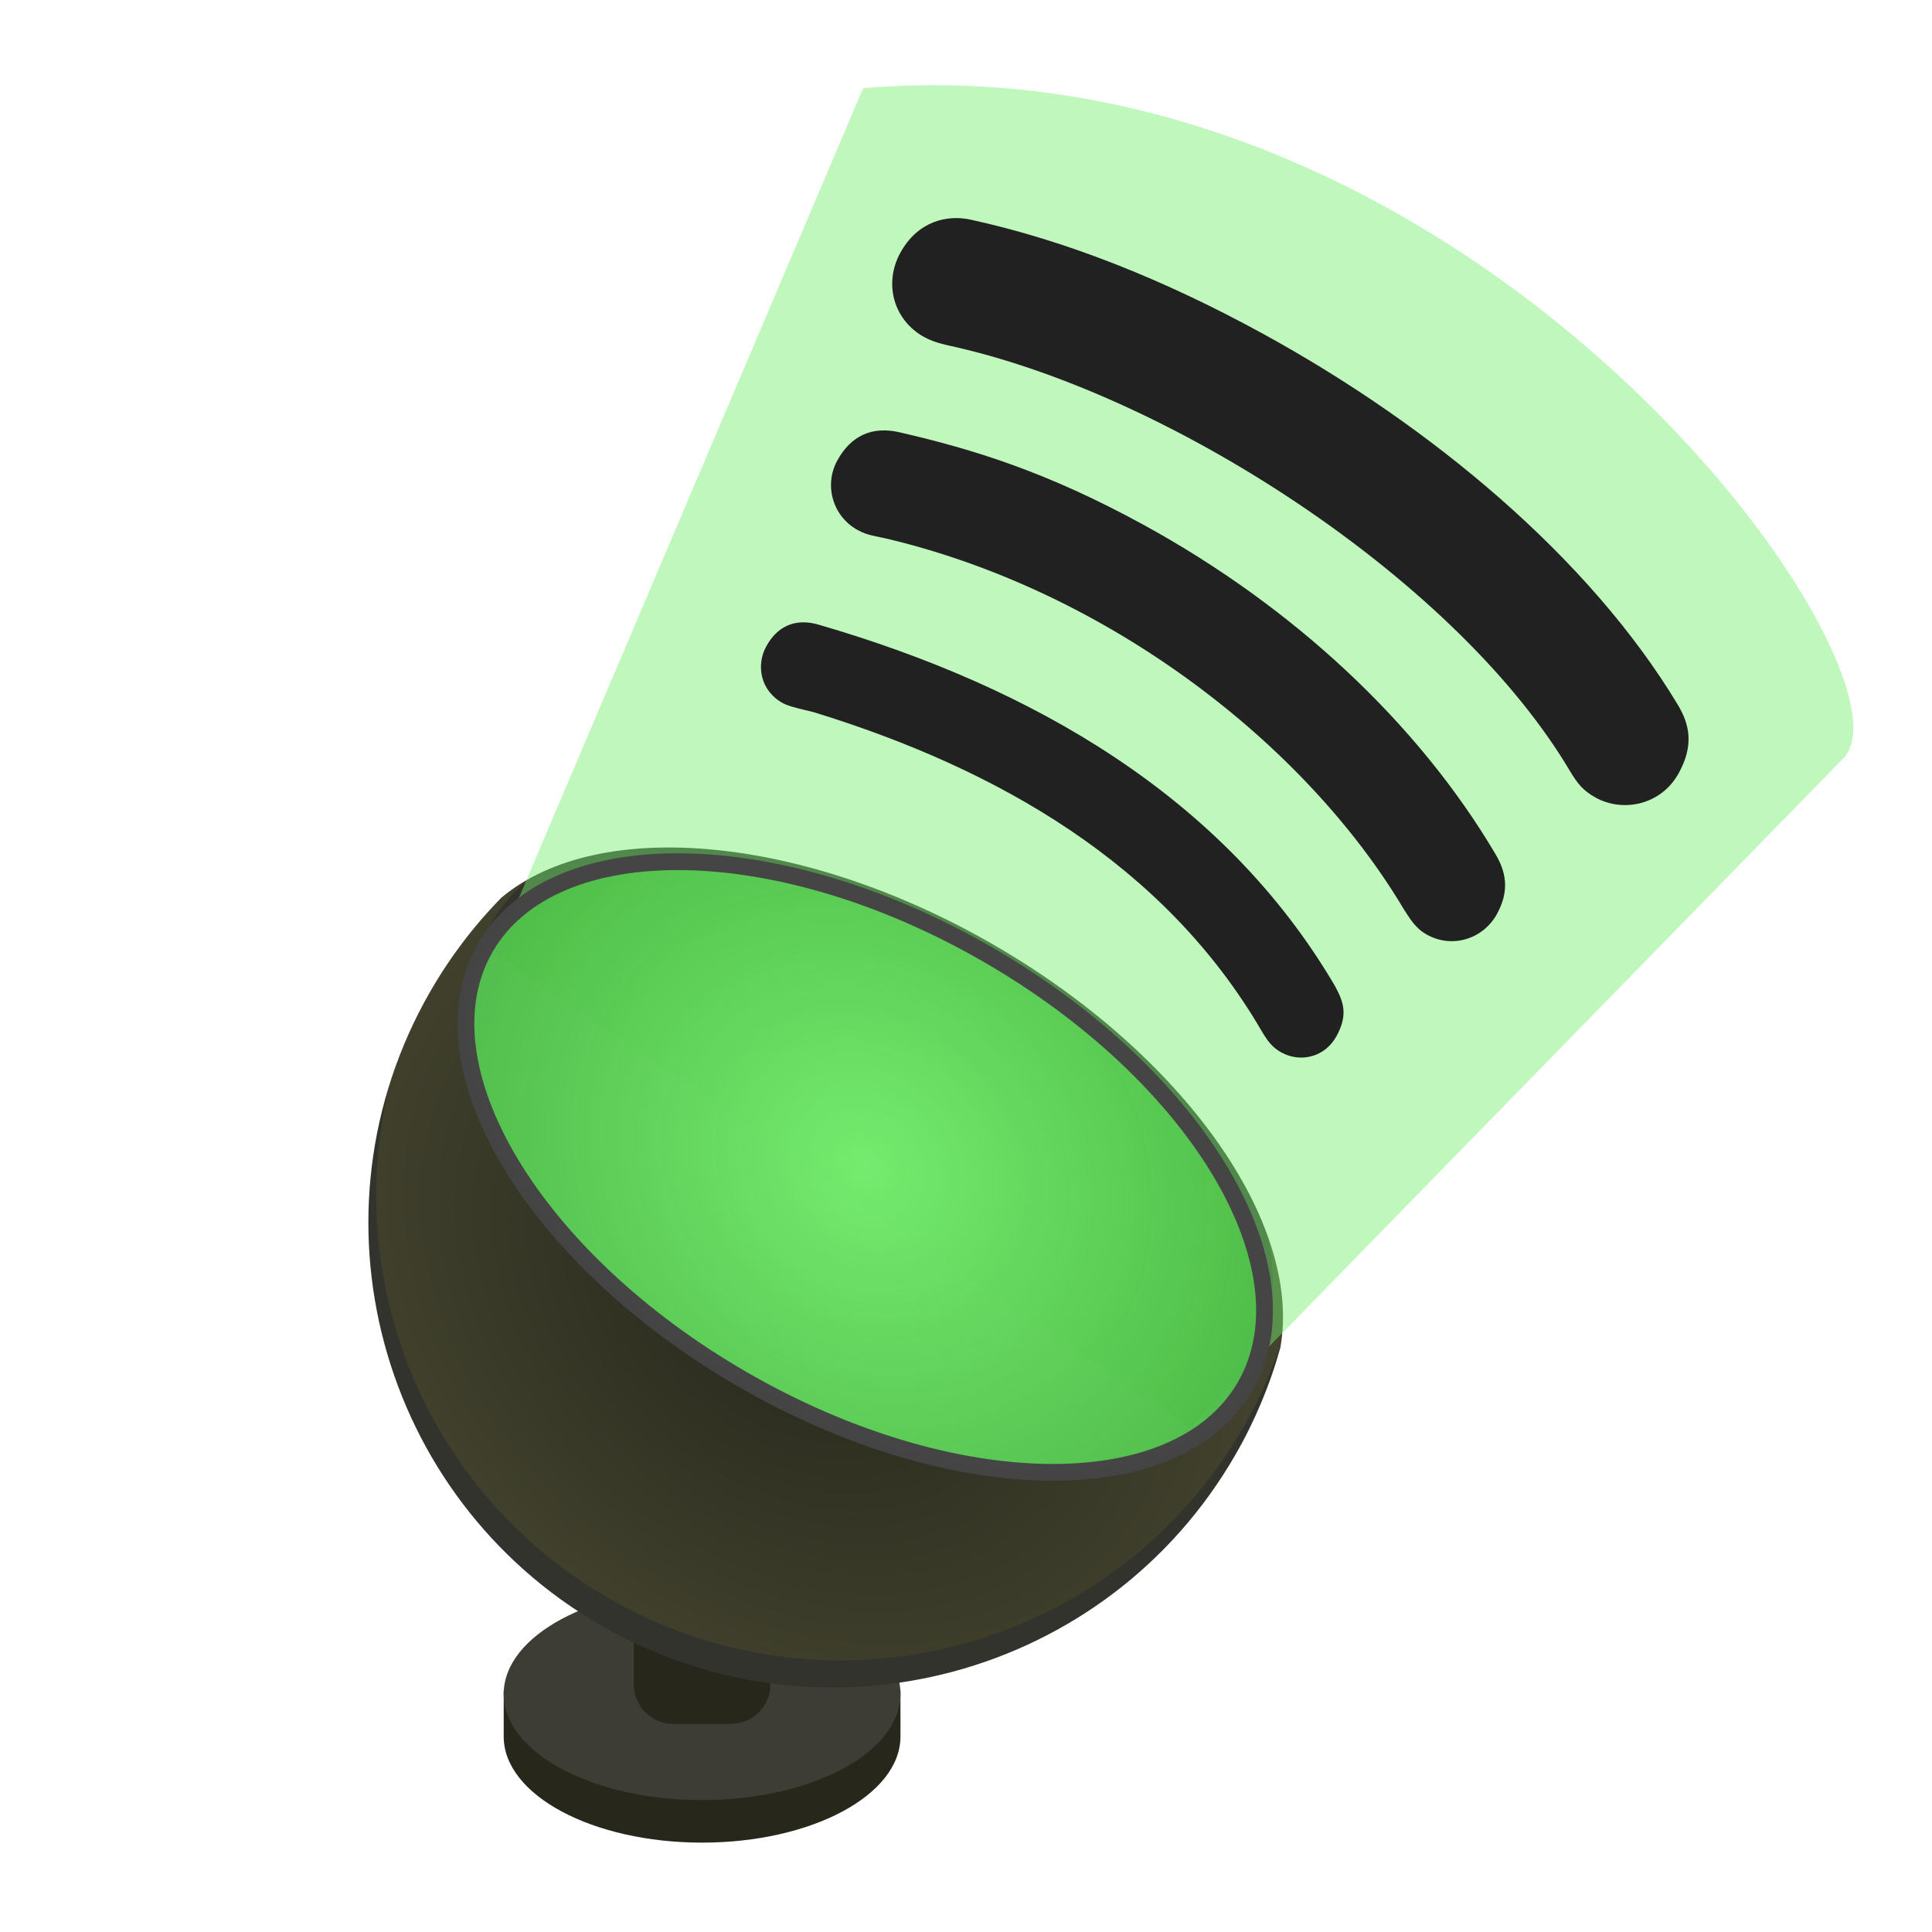
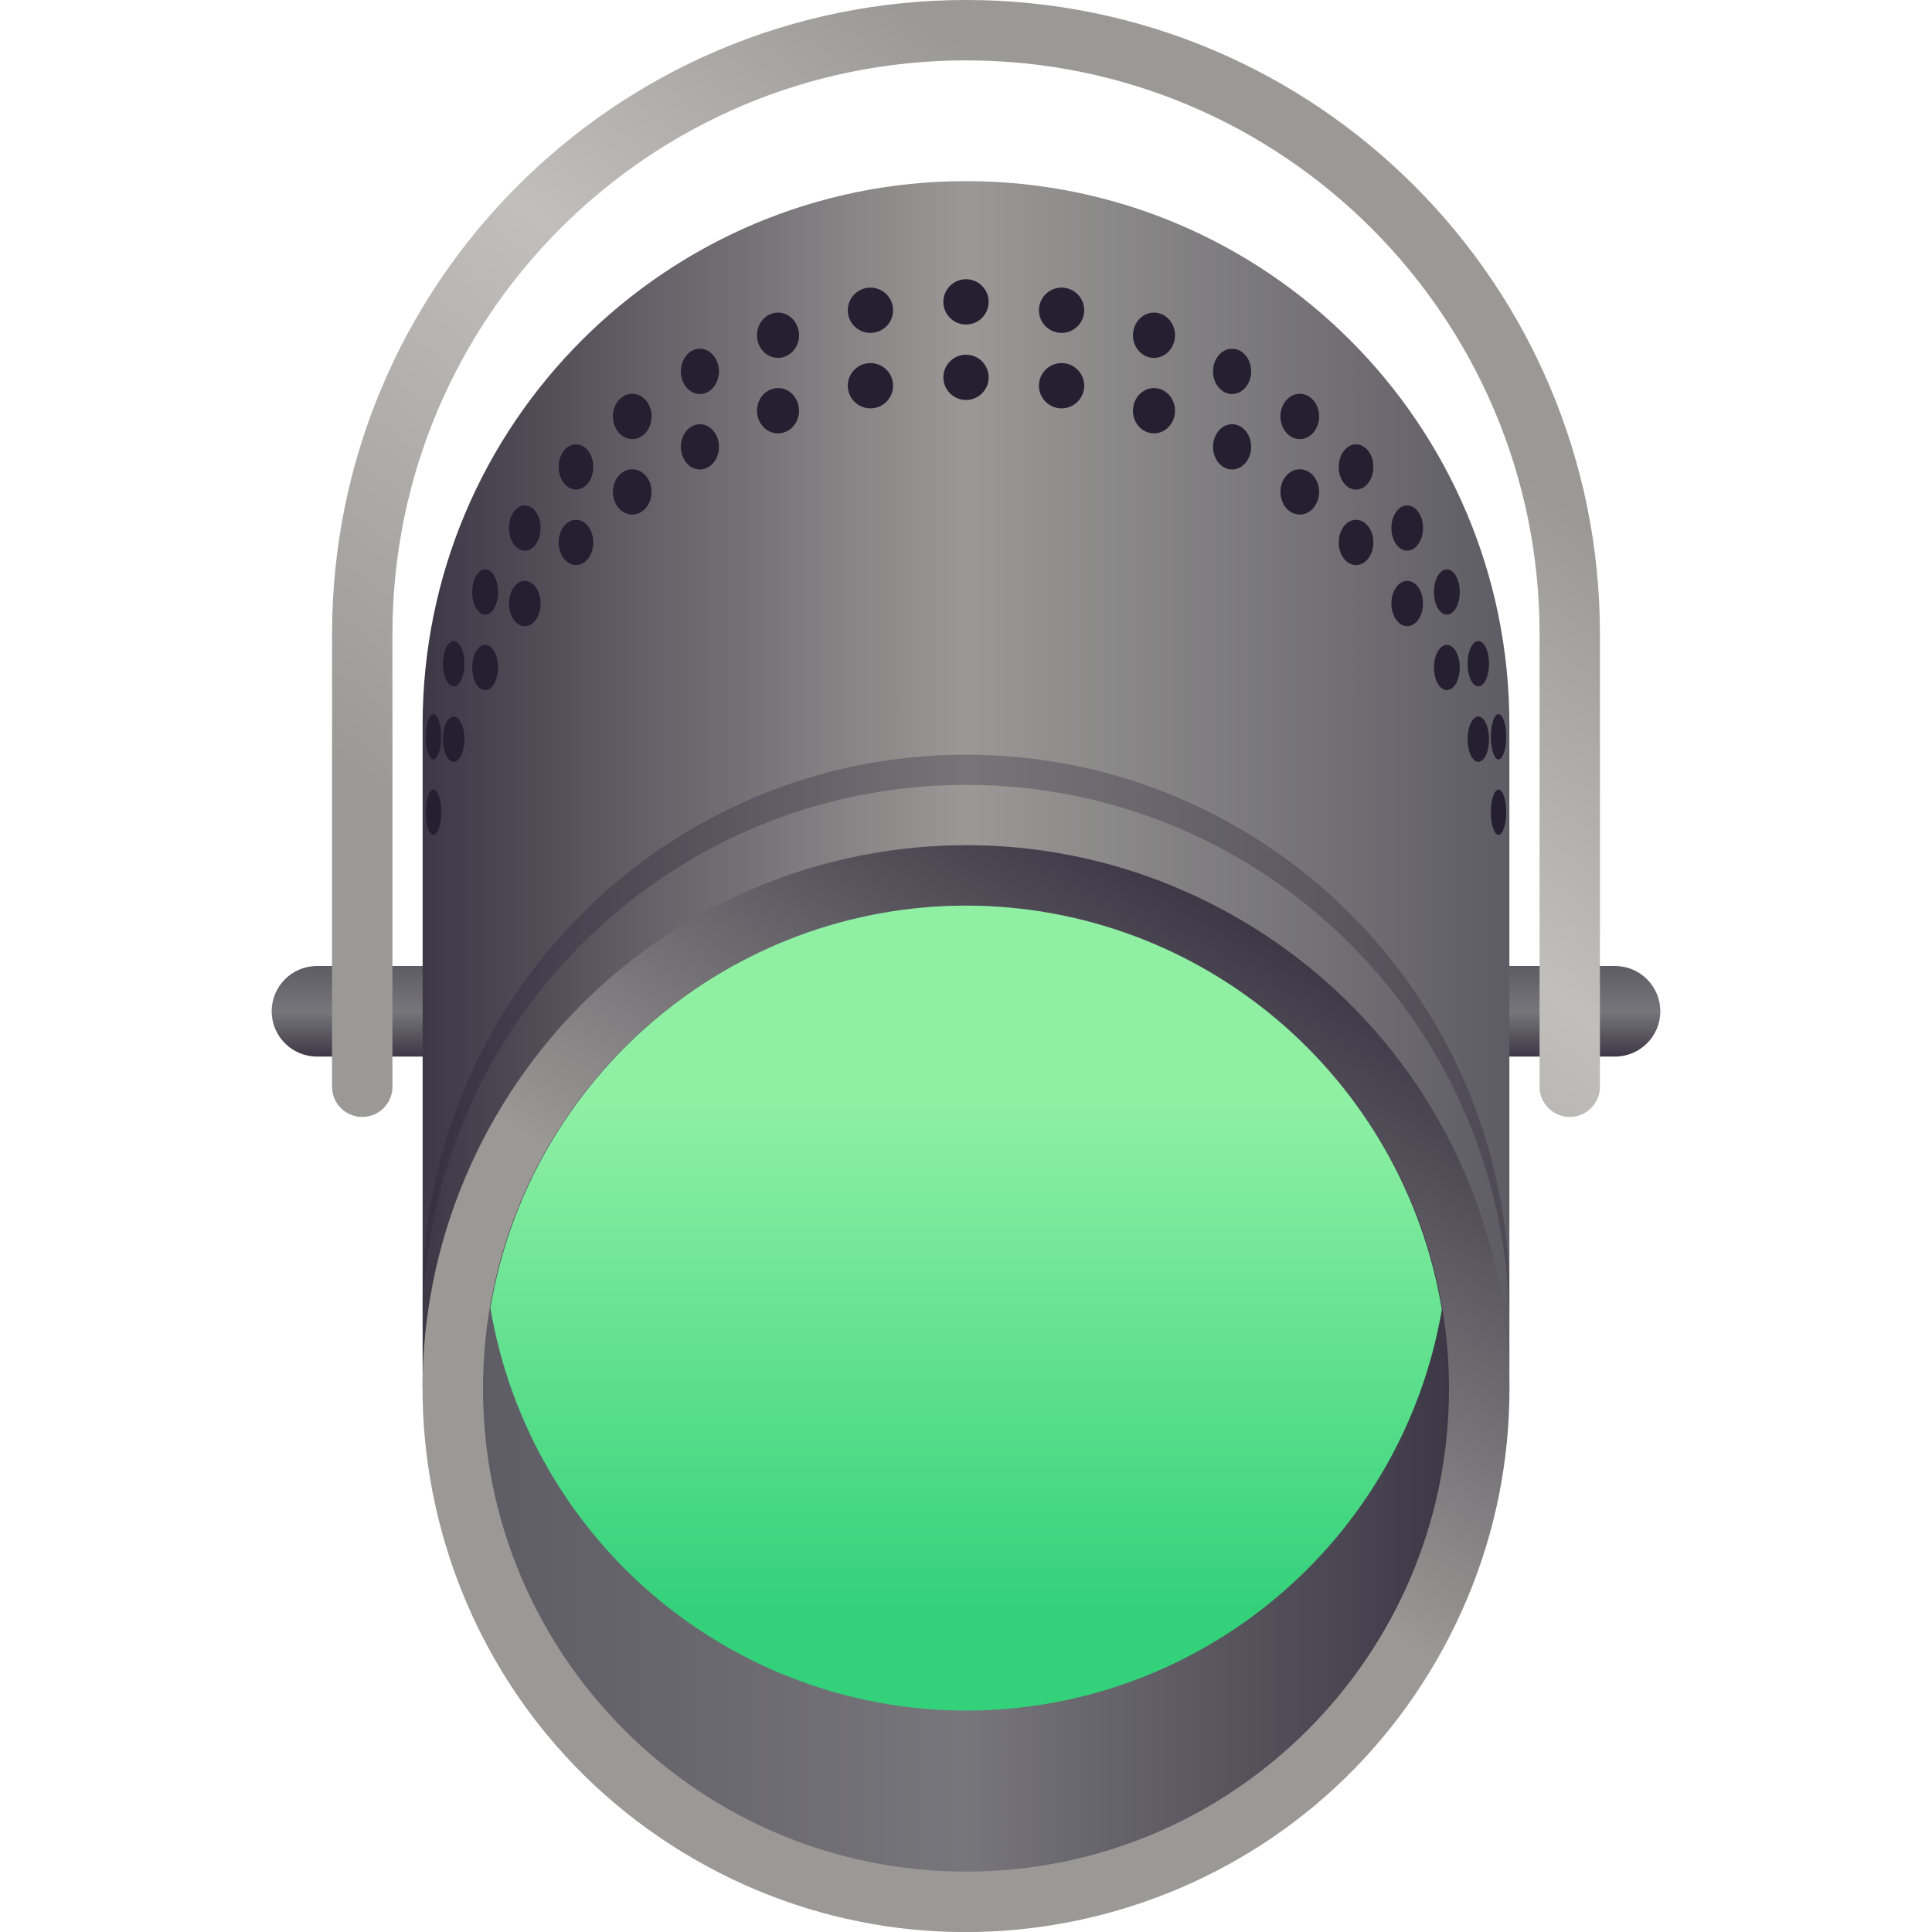
- <svg xmlns="http://www.w3.org/2000/svg" xmlns:xlink="http://www.w3.org/1999/xlink" width="128mm" height="128mm" viewBox="0 0 128 128" version="1.1" id="svg8">
-   <defs id="defs2">
-     <linearGradient id="linearGradient2757">
-       <stop style="stop-color:#74ec6e;stop-opacity:1;" offset="0" id="stop2753" />
-       <stop style="stop-color:#46b940;stop-opacity:0.94" offset="1" id="stop2755" />
-     </linearGradient>
-     <linearGradient id="linearGradient2749">
-       <stop style="stop-color:#27271c;stop-opacity:1;" offset="0" id="stop2745" />
-       <stop style="stop-color:#70704c;stop-opacity:1" offset="1" id="stop2747" />
-     </linearGradient>
-     <radialGradient xlink:href="#linearGradient2749" id="radialGradient2751" cx="719.965" cy="1029.874" fx="719.965" fy="1029.874" r="287.727" gradientTransform="matrix(2.722821,0.4517848,-0.5813794,3.503862,-641.6227,-2903.931)" gradientUnits="userSpaceOnUse" />
-     <radialGradient xlink:href="#linearGradient2757" id="radialGradient2759" cx="263.273" cy="203.272" fx="263.273" fy="203.272" r="48.027" gradientTransform="matrix(1.528785,0.2577648,-0.2959844,1.755463,-79.04983,-221.427)" gradientUnits="userSpaceOnUse" />
-     <filter style="color-interpolation-filters:sRGB" id="filter2781" x="-4.235661e-06" width="1" y="-5.5378346e-06" height="1">
-       <feGaussianBlur stdDeviation="0" id="feGaussianBlur2783" />
-     </filter>
-     <radialGradient xlink:href="#linearGradient2749" id="radialGradient3765" gradientUnits="userSpaceOnUse" gradientTransform="matrix(2.722821,0.4517848,-0.5813794,3.503862,-641.6227,-2903.931)" cx="719.965" cy="1029.874" fx="719.965" fy="1029.874" r="287.727" />
-     <filter style="color-interpolation-filters:sRGB" id="filter3777">
-       <feFlood flood-opacity="1" flood-color="rgb(51,51,45)" result="flood" id="feFlood3767" />
-       <feComposite in="flood" in2="SourceGraphic" operator="out" result="composite1" id="feComposite3769" />
-       <feGaussianBlur in="composite1" stdDeviation="0" result="blur" id="feGaussianBlur3771" />
-       <feOffset dx="20" dy="-5" result="offset" id="feOffset3773" />
-       <feComposite in="offset" in2="SourceGraphic" operator="atop" result="composite2" id="feComposite3775" />
-     </filter>
-   </defs>
-   <g id="layer1">
-     <g id="g1695" transform="translate(47.43656,58.89443)">
-       <g id="g3763" transform="matrix(1.538056,0,0,1.538056,-44.18469,-135.2116)">
-         <g id="g2094" transform="matrix(0.2223023,0,0,0.2223023,2.722552,36.74973)">
-           <path id="path1821" style="fill:#27271c;fill-opacity:1;stroke-width:0.247" d="m 75.844,385.398 v 8.633 c 0,0.009 0.005,0.016 0.005,0.025 a 38.441,20.565 0 0 0 -0.005,0.318 38.441,20.565 0 0 0 38.441,20.564 38.441,20.565 0 0 0 38.441,-20.564 38.441,20.565 0 0 0 -0.005,-0.319 c 5.8e-4,-0.008 0.005,-0.015 0.005,-0.023 v -8.633 z" />
-           <ellipse style="fill:#3d3d36;fill-opacity:1;stroke-width:0.247" id="path1821-5" cx="114.285" cy="386.134" rx="38.441" ry="20.565" />
-         </g>
-         <rect style="fill:#27271c;fill-opacity:1;stroke:#27271c;stroke-width:3.335;stroke-linejoin:round;stroke-miterlimit:4;stroke-dasharray:none;stroke-dashoffset:0;stroke-opacity:1" id="rect2136" width="2.55" height="9.739" x="26.854" y="112.472" ry="0.03" />
-         <g id="g1861" transform="matrix(0.1111512,-0.1925195,0.1925195,0.1111512,-33.24111,127.9804)" style="stroke-width:1;stroke-miterlimit:4;stroke-dasharray:none">
-           <path id="path1731" style="fill:url(#radialGradient3765);fill-opacity:1;stroke:none;stroke-width:3.78;stroke-miterlimit:4;stroke-dasharray:none;stroke-opacity:1;filter:url(#filter3777)" d="m 771.586,689.717 a 340.157,340.157 0 0 0 -339.348,340.158 340.157,340.157 0 0 0 340.156,340.156 340.157,340.157 0 0 0 84.984,-10.787 187.978,336.189 0 0 0 150.312,-329.371 187.978,336.189 0 0 0 -150.295,-329.363 340.157,340.157 0 0 0 -85.002,-10.793 340.157,340.157 0 0 0 -0.809,0 z m 48.473,18.898 a 179.63,321.26 0 0 1 0.336,0 A 179.63,321.26 0 0 1 1000.025,1029.875 179.63,321.26 0 0 1 820.395,1351.135 179.63,321.26 0 0 1 640.766,1029.875 179.63,321.26 0 0 1 820.059,708.615 Z" transform="matrix(0.2645833,0,0,0.2645833,46.39105,-69.21574)" />
-           <path id="path2110-6" style="fill:#74ec6e;fill-opacity:0.457;stroke:none;stroke-width:1;stroke-miterlimit:4;stroke-dasharray:none;stroke-dashoffset:0;stroke-opacity:1" d="m 444.113,98.398 -180.901,22.103 -12.22,162.51 175.6,44.794 c 22.246,5.887 85.752,-131.164 17.522,-229.407 z" />
-           <ellipse style="opacity:0.995;fill:url(#radialGradient2759);fill-opacity:1;stroke:#444444;stroke-width:3.251;stroke-miterlimit:4;stroke-dasharray:none;stroke-dashoffset:0;stroke-opacity:1;filter:url(#filter2781)" id="path1733-6" cx="263.273" cy="203.272" rx="47.527" ry="85" />
-         </g>
-         <g id="g2083" transform="matrix(2.019177,-0.04672569,0.04672569,2.019177,-37.68879,123.8191)">
-           <g fill="#212121" id="g2068" transform="matrix(1.007874,0.581896,-0.581896,1.007874,38.53813,-40.85689)">
-             <path d="m 16.872,17.656 v 0.001 c -0.203,0 -0.329,-0.063 -0.518,-0.174 -3.019,-1.82 -6.532,-1.896 -10.002,-1.185 -0.189,0.049 -0.436,0.126 -0.576,0.126 -0.47,0 -0.765,-0.373 -0.765,-0.765 0,-0.499 0.295,-0.736 0.659,-0.813 3.963,-0.875 8.013,-0.798 11.467,1.268 0.295,0.189 0.47,0.358 0.47,0.798 0,0.438 -0.344,0.744 -0.735,0.744 z" id="path2062" />
-             <path d="m 18.175,14.483 h -0.001 c -0.252,0 -0.421,-0.111 -0.596,-0.203 -3.025,-1.79 -7.533,-2.512 -11.545,-1.423 -0.232,0.063 -0.358,0.126 -0.576,0.126 -0.518,0 -0.938,-0.421 -0.938,-0.938 0,-0.517 0.252,-0.861 0.75,-1.001 1.345,-0.378 2.719,-0.659 4.732,-0.659 3.14,0 6.174,0.779 8.565,2.202 0.392,0.232 0.547,0.533 0.547,0.953 -0.005,0.521 -0.411,0.943 -0.938,0.943 z" id="path2064" />
-             <path d="m 4.548,6.998 c 1.703,-0.499 3.61,-0.735 5.686,-0.735 3.532,0 7.234,0.735 9.939,2.313 0.378,0.218 0.624,0.518 0.624,1.093 0,0.658 -0.533,1.127 -1.122,1.127 l -0.001,-10e-4 c -0.252,0 -0.407,-0.063 -0.625,-0.189 C 15.605,8.55 9.444,8.057 5.458,9.17 5.283,9.218 5.065,9.295 4.833,9.295 4.194,9.295 3.706,8.796 3.706,8.153 3.706,7.496 4.113,7.124 4.548,6.998 Z" id="path2066" />
-           </g>
-         </g>
-       </g>
+ <svg xmlns="http://www.w3.org/2000/svg" xmlns:xlink="http://www.w3.org/1999/xlink" height="128px" viewBox="0 0 128 128" width="128px">
+   <linearGradient id="a" gradientUnits="userSpaceOnUse">
+     <stop offset="0" stop-color="#3d3846" />
+     <stop offset="0.5" stop-color="#77767b" />
+     <stop offset="1" stop-color="#5e5c64" />
+   </linearGradient>
+   <linearGradient id="b" x1="27.799" x2="27.799" xlink:href="#a" y1="70" y2="64" />
+   <linearGradient id="c" gradientUnits="userSpaceOnUse" x1="28" x2="100" y1="58.75" y2="58.75">
+     <stop offset="0" stop-color="#3d3846" />
+     <stop offset="0.5" stop-color="#9a9996" />
+     <stop offset="1" stop-color="#5e5c64" />
+   </linearGradient>
+   <linearGradient id="d" gradientTransform="matrix(0.5 -0.866025 0.866025 0.5 0 -172)" gradientUnits="userSpaceOnUse" x1="-232.631" x2="-160.631" y1="187.426" y2="187.426">
+     <stop offset="0" stop-color="#9a9996" />
+     <stop offset="0.5" stop-color="#9a9996" />
+     <stop offset="1" stop-color="#3d3846" />
+   </linearGradient>
+   <linearGradient id="e" gradientTransform="matrix(-1.066666 0 0 -1.066666 132.2666 377.8666)" x1="34" x2="94" xlink:href="#a" y1="268" y2="268" />
+   <linearGradient id="f" gradientTransform="matrix(1.066666 0 0 -1.066666 -12.79998 200.8)" gradientUnits="userSpaceOnUse" x1="72" x2="72" y1="120" y2="88">
+     <stop offset="0" stop-color="#8ff0a4" />
+     <stop offset="1" stop-color="#33d17a" />
+   </linearGradient>
+   <linearGradient id="g" gradientUnits="userSpaceOnUse" x1="24" x2="62.558" y1="224.554" y2="174.026">
+     <stop offset="0" stop-color="#9a9996" />
+     <stop offset="0.588" stop-color="#c0bfbc" />
+     <stop offset="1" stop-color="#9a9996" />
+   </linearGradient>
+   <filter id="h" height="100%" width="100%" x="0%" y="0%">
+     <feColorMatrix in="SourceGraphic" type="matrix" values="0 0 0 0 1 0 0 0 0 1 0 0 0 0 1 0 0 0 1 0" />
+   </filter>
+   <mask id="i">
+     <g filter="url(#h)">
+       <rect fill-opacity="0.3" height="128" width="128" />
    </g>
+   </mask>
+   <clipPath id="j">
+     <rect height="152" width="192" />
+   </clipPath>
+   <path d="m 21 64 h 86 c 1.656 0 3 1.344 3 3 s -1.344 3 -3 3 h -86 c -1.656 0 -3 -1.344 -3 -3 s 1.344 -3 3 -3 z m 0 0" fill="url(#b)" />
+   <path d="m 64 12 c -19.883 0 -36 16.117 -36 36 v 44 h 72 v -44 c 0 -19.883 -16.117 -36 -36 -36 z m 0 0" fill="url(#c)" />
+   <path d="m 82 60.824 c 17.219 9.941 23.117 31.957 13.176 49.176 c -9.941 17.219 -31.957 23.117 -49.176 13.176 c -17.219 -9.941 -23.117 -31.957 -13.176 -49.176 c 9.941 -17.219 31.957 -23.117 49.176 -13.176 z m 0 0" fill="url(#d)" />
+   <path d="m 32 92 c 0 -17.672 14.328 -32 32 -32 s 32 14.328 32 32 s -14.328 32 -32 32 s -32 -14.328 -32 -32 z m 0 0" fill="url(#e)" />
+   <path d="m 64 113.332 c -15.598 -0.02 -28.906 -11.285 -31.508 -26.664 c 2.602 -15.379 15.91 -26.645 31.508 -26.668 c 15.637 0.02 28.969 11.34 31.527 26.766 c -2.645 15.348 -15.953 26.562 -31.527 26.566 z m 0 0" fill="url(#f)" />
+   <path d="m 24 244 v -30 c 0 -22.09 17.91 -40 40 -40 s 40 17.91 40 40 v 30" fill="none" stroke="url(#g)" stroke-linecap="round" stroke-width="4" transform="matrix(1 0 0 1 0 -172)" />
+   <g fill="#241f31">
+     <path d="m 65.5 20 c 0 0.828 -0.672 1.5 -1.5 1.5 s -1.5 -0.672 -1.5 -1.5 s 0.672 -1.5 1.5 -1.5 s 1.5 0.672 1.5 1.5 z m 0 0" />
+     <path d="m 59.168 20.555 c 0 0.828 -0.672 1.5 -1.5 1.5 s -1.5 -0.672 -1.5 -1.5 c 0 -0.828 0.672 -1.5 1.5 -1.5 s 1.5 0.672 1.5 1.5 z m 0 0" />
+     <path d="m 52.938 22.211 c 0 0.832 -0.625 1.5 -1.391 1.5 c -0.77 0 -1.395 -0.668 -1.395 -1.5 c 0 -0.828 0.625 -1.5 1.395 -1.5 c 0.766 0 1.391 0.672 1.391 1.5 z m 0 0" />
+     <path d="m 47.633 24.605 c 0 0.828 -0.566 1.5 -1.262 1.5 c -0.699 0 -1.262 -0.672 -1.262 -1.5 s 0.562 -1.5 1.262 -1.5 c 0.695 0 1.262 0.672 1.262 1.5 z m 0 0" />
+     <path d="m 43.168 27.59 c 0 0.828 -0.574 1.5 -1.281 1.5 s -1.281 -0.672 -1.281 -1.5 s 0.574 -1.5 1.281 -1.5 s 1.281 0.672 1.281 1.5 z m 0 0" />
+     <path d="m 39.305 30.938 c 0 0.828 -0.512 1.5 -1.145 1.5 c -0.633 0 -1.148 -0.672 -1.148 -1.5 c 0 -0.832 0.516 -1.5 1.148 -1.5 c 0.633 0 1.145 0.668 1.145 1.5 z m 0 0" />
+     <path d="m 35.816 34.984 c 0 0.828 -0.469 1.5 -1.047 1.5 s -1.047 -0.672 -1.047 -1.5 s 0.469 -1.5 1.047 -1.5 s 1.047 0.672 1.047 1.5 z m 0 0" />
+     <path d="m 32.996 39.223 c 0 0.828 -0.383 1.5 -0.855 1.5 s -0.855 -0.672 -0.855 -1.5 c 0 -0.832 0.383 -1.5 0.855 -1.5 s 0.855 0.668 0.855 1.5 z m 0 0" />
+     <path d="m 30.77 43.973 c 0 0.828 -0.316 1.5 -0.711 1.5 c -0.395 0 -0.711 -0.672 -0.711 -1.5 s 0.316 -1.5 0.711 -1.5 c 0.395 0 0.711 0.672 0.711 1.5 z m 0 0" />
+     <path d="m 29.227 48.812 c 0 0.828 -0.23 1.5 -0.508 1.5 c -0.281 0 -0.508 -0.672 -0.508 -1.5 s 0.227 -1.5 0.508 -1.5 c 0.277 0 0.508 0.672 0.508 1.5 z m 0 0" />
+     <path d="m 68.832 20.555 c 0 0.828 0.672 1.5 1.5 1.5 s 1.5 -0.672 1.5 -1.5 c 0 -0.828 -0.672 -1.5 -1.5 -1.5 s -1.5 0.672 -1.5 1.5 z m 0 0" />
+     <path d="m 75.062 22.211 c 0 0.832 0.625 1.5 1.391 1.5 c 0.77 0 1.395 -0.668 1.395 -1.5 c 0 -0.828 -0.625 -1.5 -1.395 -1.5 c -0.766 0 -1.391 0.672 -1.391 1.5 z m 0 0" />
+     <path d="m 80.367 24.605 c 0 0.828 0.566 1.5 1.262 1.5 c 0.699 0 1.262 -0.672 1.262 -1.5 s -0.562 -1.5 -1.262 -1.5 c -0.695 0 -1.262 0.672 -1.262 1.5 z m 0 0" />
+     <path d="m 84.832 27.59 c 0 0.828 0.574 1.5 1.281 1.5 s 1.281 -0.672 1.281 -1.5 s -0.574 -1.5 -1.281 -1.5 s -1.281 0.672 -1.281 1.5 z m 0 0" />
+     <path d="m 88.695 30.938 c 0 0.828 0.512 1.5 1.145 1.5 c 0.633 0 1.148 -0.672 1.148 -1.5 c 0 -0.832 -0.516 -1.5 -1.148 -1.5 c -0.633 0 -1.145 0.668 -1.145 1.5 z m 0 0" />
+     <path d="m 92.184 34.984 c 0 0.828 0.469 1.5 1.047 1.5 s 1.047 -0.672 1.047 -1.5 s -0.469 -1.5 -1.047 -1.5 s -1.047 0.672 -1.047 1.5 z m 0 0" />
+     <path d="m 95.004 39.223 c 0 0.828 0.383 1.5 0.855 1.5 s 0.855 -0.672 0.855 -1.5 c 0 -0.832 -0.383 -1.5 -0.855 -1.5 s -0.855 0.668 -0.855 1.5 z m 0 0" />
+     <path d="m 97.23 43.973 c 0 0.828 0.316 1.5 0.711 1.5 c 0.395 0 0.711 -0.672 0.711 -1.5 s -0.316 -1.5 -0.711 -1.5 c -0.395 0 -0.711 0.672 -0.711 1.5 z m 0 0" />
+     <path d="m 98.773 48.812 c 0 0.828 0.23 1.5 0.508 1.5 c 0.281 0 0.508 -0.672 0.508 -1.5 s -0.227 -1.5 -0.508 -1.5 c -0.277 0 -0.508 0.672 -0.508 1.5 z m 0 0" />
+     <path d="m 65.5 25 c 0 0.828 -0.672 1.5 -1.5 1.5 s -1.5 -0.672 -1.5 -1.5 s 0.672 -1.5 1.5 -1.5 s 1.5 0.672 1.5 1.5 z m 0 0" />
+     <path d="m 59.168 25.555 c 0 0.828 -0.672 1.5 -1.5 1.5 s -1.5 -0.672 -1.5 -1.5 c 0 -0.828 0.672 -1.5 1.5 -1.5 s 1.5 0.672 1.5 1.5 z m 0 0" />
+     <path d="m 52.938 27.211 c 0 0.832 -0.625 1.5 -1.391 1.5 c -0.77 0 -1.395 -0.668 -1.395 -1.5 c 0 -0.828 0.625 -1.5 1.395 -1.5 c 0.766 0 1.391 0.672 1.391 1.5 z m 0 0" />
+     <path d="m 47.633 29.605 c 0 0.828 -0.566 1.5 -1.262 1.5 c -0.699 0 -1.262 -0.672 -1.262 -1.5 s 0.562 -1.5 1.262 -1.5 c 0.695 0 1.262 0.672 1.262 1.5 z m 0 0" />
+     <path d="m 43.168 32.59 c 0 0.828 -0.574 1.5 -1.281 1.5 s -1.281 -0.672 -1.281 -1.5 s 0.574 -1.5 1.281 -1.5 s 1.281 0.672 1.281 1.5 z m 0 0" />
+     <path d="m 39.305 35.938 c 0 0.828 -0.512 1.5 -1.145 1.5 c -0.633 0 -1.148 -0.672 -1.148 -1.5 c 0 -0.832 0.516 -1.5 1.148 -1.5 c 0.633 0 1.145 0.668 1.145 1.5 z m 0 0" />
+     <path d="m 35.816 39.984 c 0 0.828 -0.469 1.5 -1.047 1.5 s -1.047 -0.672 -1.047 -1.5 s 0.469 -1.5 1.047 -1.5 s 1.047 0.672 1.047 1.5 z m 0 0" />
+     <path d="m 32.996 44.223 c 0 0.828 -0.383 1.5 -0.855 1.5 s -0.855 -0.672 -0.855 -1.5 c 0 -0.832 0.383 -1.5 0.855 -1.5 s 0.855 0.668 0.855 1.5 z m 0 0" />
+     <path d="m 30.77 48.973 c 0 0.828 -0.316 1.5 -0.711 1.5 c -0.395 0 -0.711 -0.672 -0.711 -1.5 s 0.316 -1.5 0.711 -1.5 c 0.395 0 0.711 0.672 0.711 1.5 z m 0 0" />
+     <path d="m 29.227 53.812 c 0 0.828 -0.23 1.5 -0.508 1.5 c -0.281 0 -0.508 -0.672 -0.508 -1.5 s 0.227 -1.5 0.508 -1.5 c 0.277 0 0.508 0.672 0.508 1.5 z m 0 0" />
+     <path d="m 68.832 25.555 c 0 0.828 0.672 1.5 1.5 1.5 s 1.5 -0.672 1.5 -1.5 c 0 -0.828 -0.672 -1.5 -1.5 -1.5 s -1.5 0.672 -1.5 1.5 z m 0 0" />
+     <path d="m 75.062 27.211 c 0 0.832 0.625 1.5 1.391 1.5 c 0.77 0 1.395 -0.668 1.395 -1.5 c 0 -0.828 -0.625 -1.5 -1.395 -1.5 c -0.766 0 -1.391 0.672 -1.391 1.5 z m 0 0" />
+     <path d="m 80.367 29.605 c 0 0.828 0.566 1.5 1.262 1.5 c 0.699 0 1.262 -0.672 1.262 -1.5 s -0.562 -1.5 -1.262 -1.5 c -0.695 0 -1.262 0.672 -1.262 1.5 z m 0 0" />
+     <path d="m 84.832 32.59 c 0 0.828 0.574 1.5 1.281 1.5 s 1.281 -0.672 1.281 -1.5 s -0.574 -1.5 -1.281 -1.5 s -1.281 0.672 -1.281 1.5 z m 0 0" />
+     <path d="m 88.695 35.938 c 0 0.828 0.512 1.5 1.145 1.5 c 0.633 0 1.148 -0.672 1.148 -1.5 c 0 -0.832 -0.516 -1.5 -1.148 -1.5 c -0.633 0 -1.145 0.668 -1.145 1.5 z m 0 0" />
+     <path d="m 92.184 39.984 c 0 0.828 0.469 1.5 1.047 1.5 s 1.047 -0.672 1.047 -1.5 s -0.469 -1.5 -1.047 -1.5 s -1.047 0.672 -1.047 1.5 z m 0 0" />
+     <path d="m 95.004 44.223 c 0 0.828 0.383 1.5 0.855 1.5 s 0.855 -0.672 0.855 -1.5 c 0 -0.832 -0.383 -1.5 -0.855 -1.5 s -0.855 0.668 -0.855 1.5 z m 0 0" />
+     <path d="m 97.23 48.973 c 0 0.828 0.316 1.5 0.711 1.5 c 0.395 0 0.711 -0.672 0.711 -1.5 s -0.316 -1.5 -0.711 -1.5 c -0.395 0 -0.711 0.672 -0.711 1.5 z m 0 0" />
+     <path d="m 98.773 53.812 c 0 0.828 0.23 1.5 0.508 1.5 c 0.281 0 0.508 -0.672 0.508 -1.5 s -0.227 -1.5 -0.508 -1.5 c -0.277 0 -0.508 0.672 -0.508 1.5 z m 0 0" />
+   </g>
+   <g clip-path="url(#j)" mask="url(#i)" transform="matrix(1 0 0 1 -8 -16)">
+     <path d="m 72 66 c -19.883 0 -36 16.117 -36 36 v 2 c 0 -19.883 16.117 -36 36 -36 s 36 16.117 36 36 v -2 c 0 -19.883 -16.117 -36 -36 -36 z m 0 0" fill="#241f31" />
  </g>
</svg>
